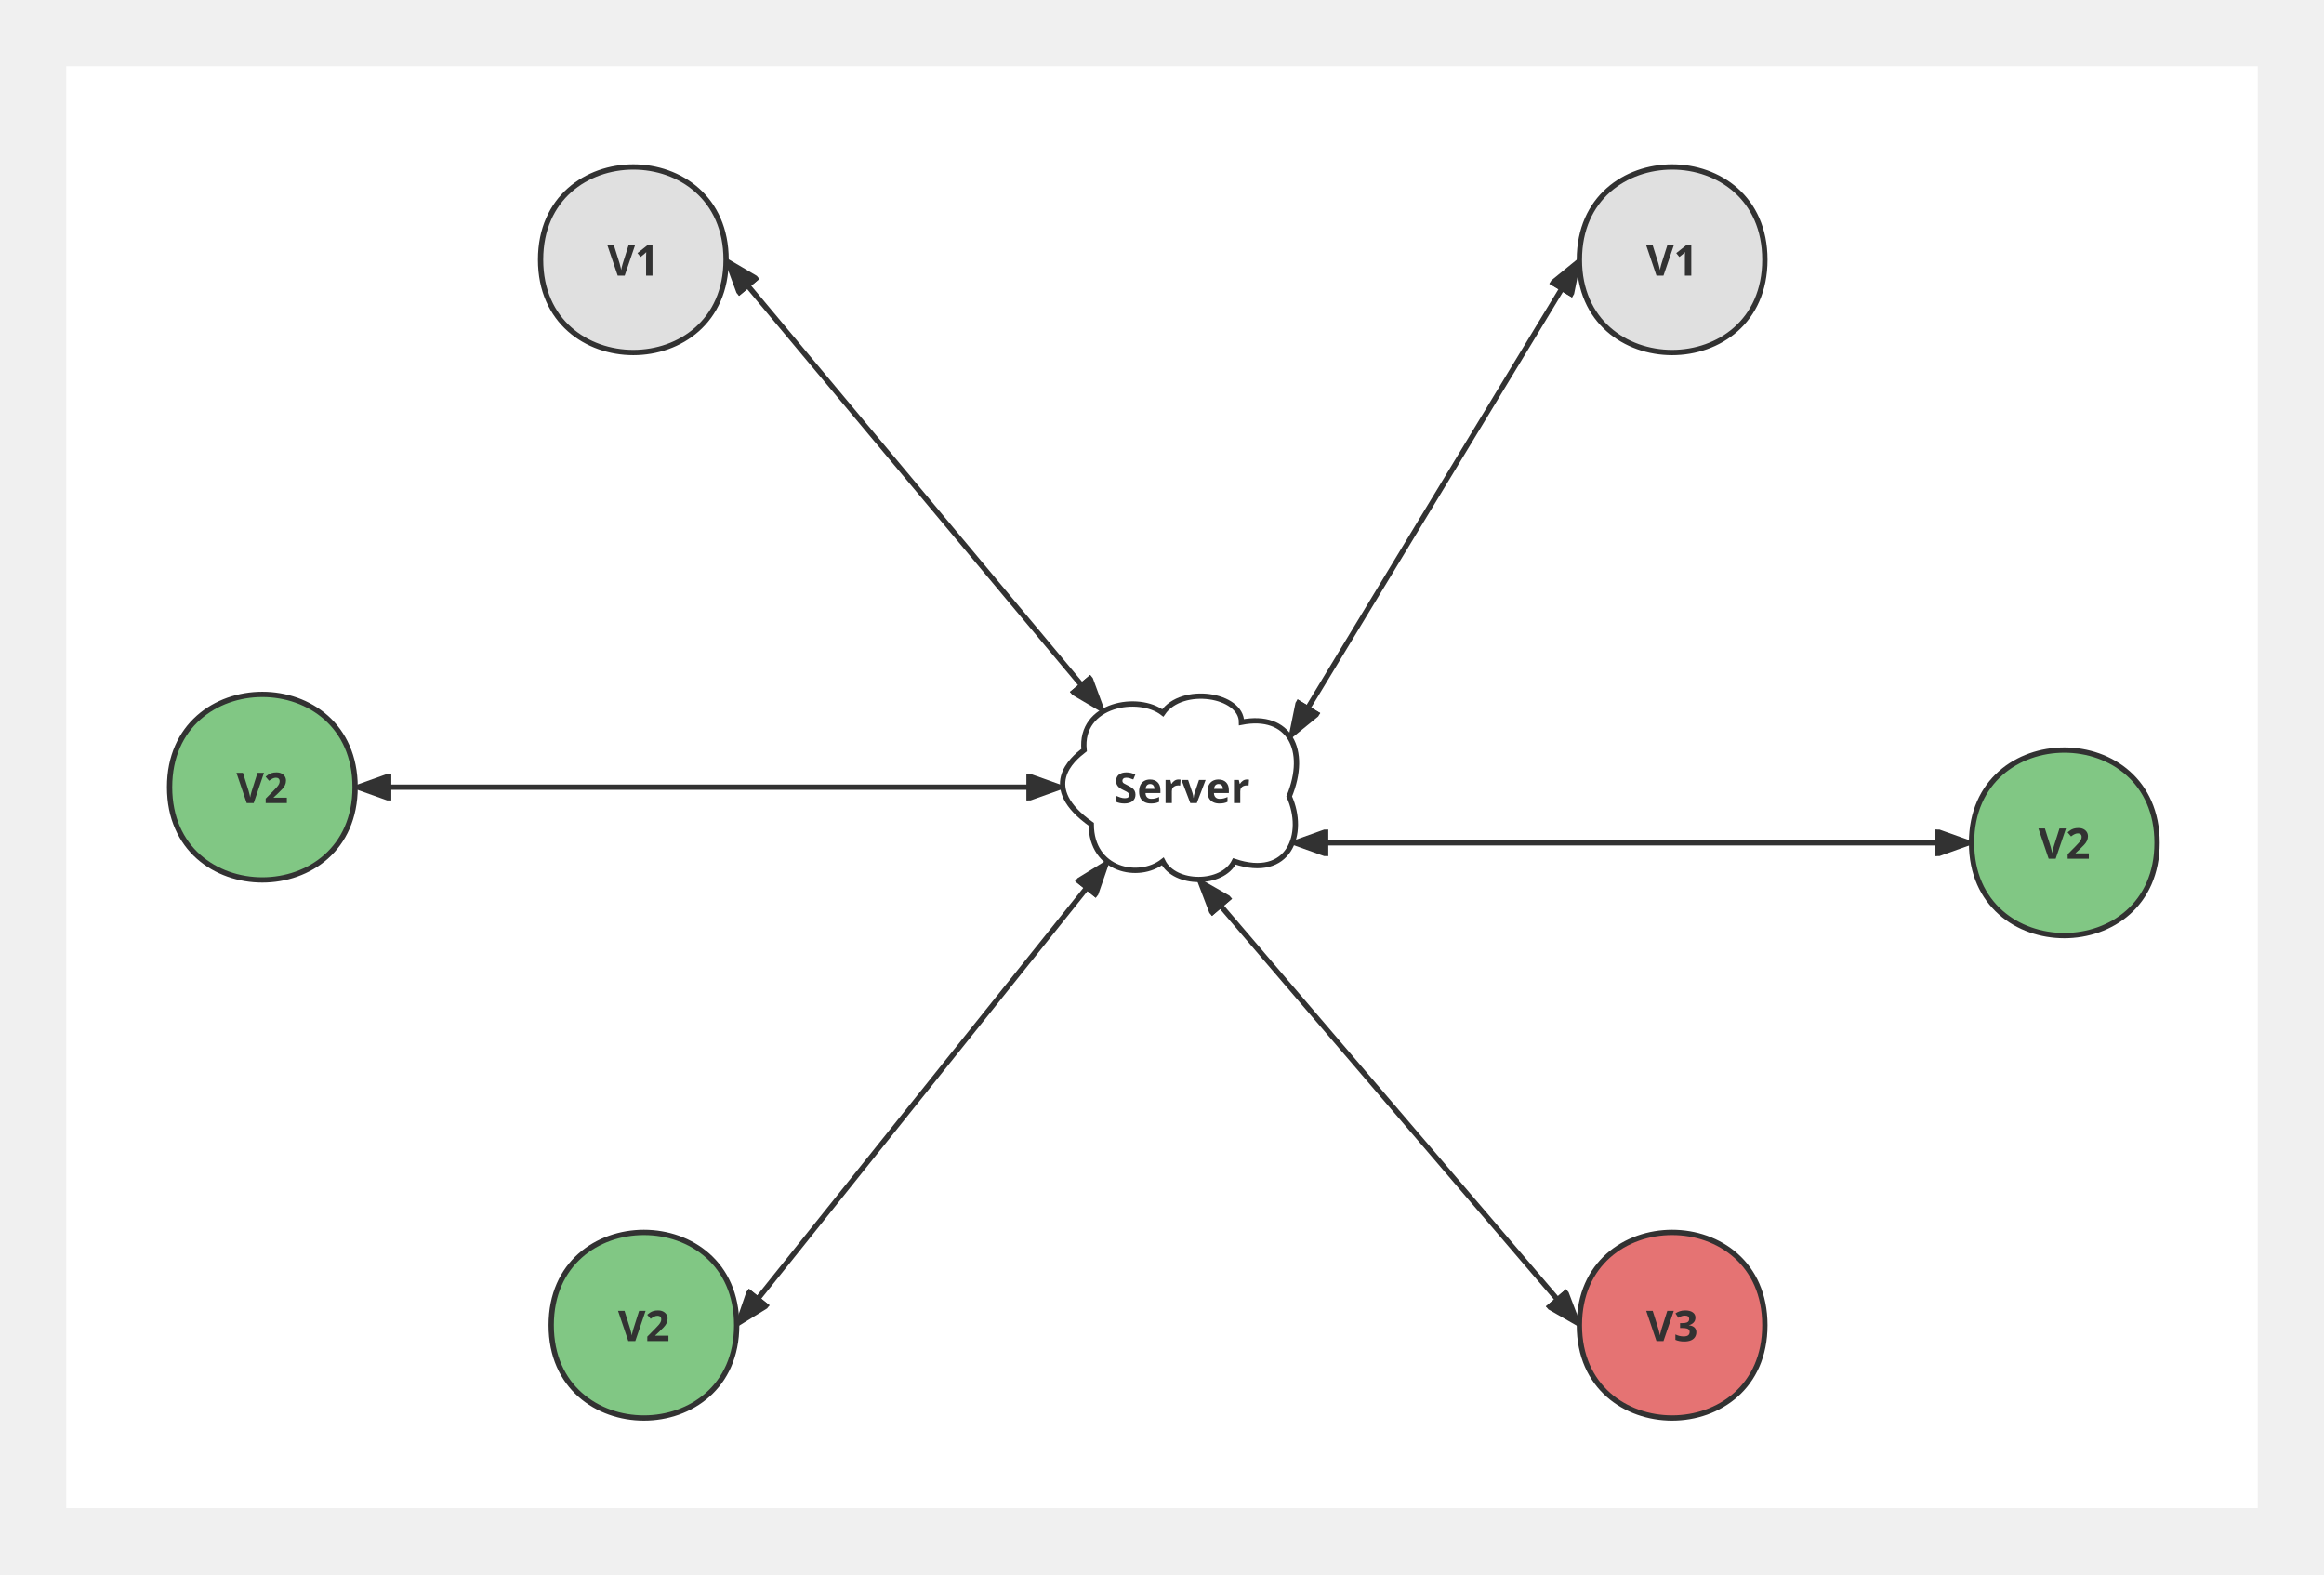
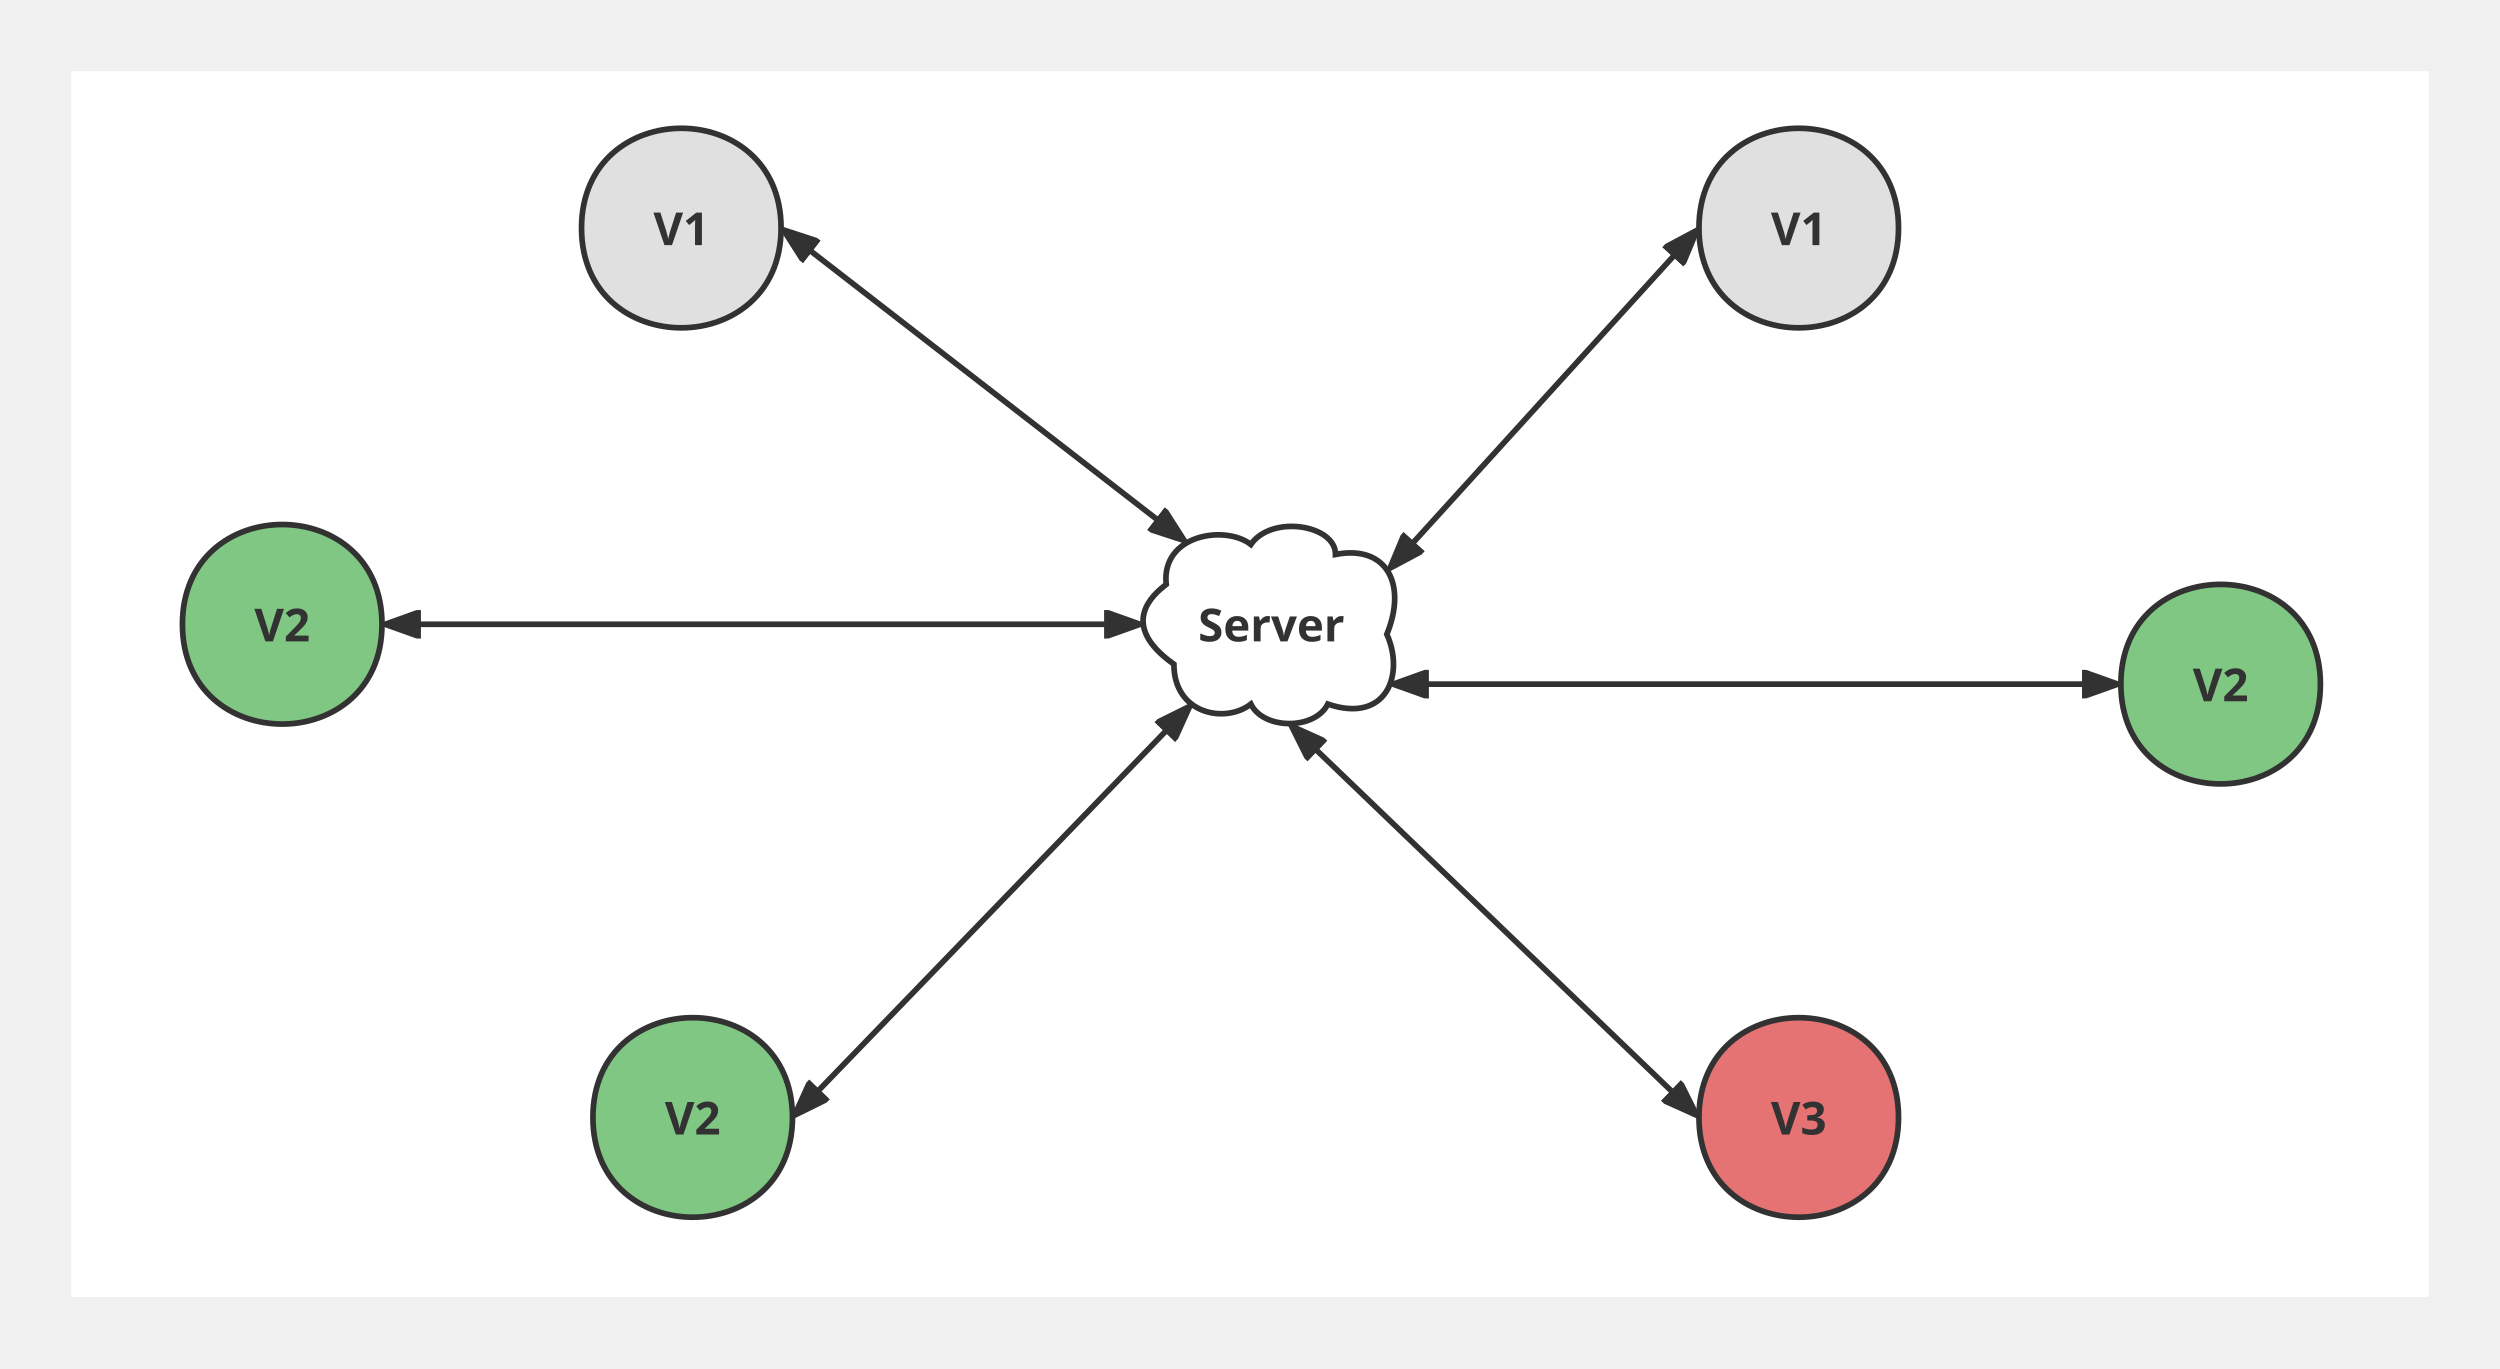
- <svg xmlns="http://www.w3.org/2000/svg" id="SvgjsSvg1090" width="877" height="594" version="1.1">
-   <defs id="SvgjsDefs1091">
-     <marker id="SvgjsMarker1140" markerWidth="14" markerHeight="10" refX="4" refY="5" viewBox="0 0 14 10" orient="auto" markerUnits="userSpaceOnUse" stroke-dasharray="0,0">
-       <path id="SvgjsPath1141" d="M14,0 L0,5 L14,10 L14,0" fill="#323232" stroke="#323232" stroke-width="1" />
+ <svg xmlns="http://www.w3.org/2000/svg" id="SvgjsSvg1006" width="877" height="480" version="1.1">
+   <defs id="SvgjsDefs1007">
+     <marker id="SvgjsMarker1056" markerWidth="14" markerHeight="10" refX="4" refY="5" viewBox="0 0 14 10" orient="auto" markerUnits="userSpaceOnUse" stroke-dasharray="0,0">
+       <path id="SvgjsPath1057" d="M14,0 L0,5 L14,10 L14,0" fill="#323232" stroke="#323232" stroke-width="1" />
    </marker>
-     <marker id="SvgjsMarker1142" markerWidth="14" markerHeight="10" refX="10" refY="5" viewBox="0 0 14 10" orient="auto" markerUnits="userSpaceOnUse" stroke-dasharray="0,0">
-       <path id="SvgjsPath1143" d="M0,0 L14,5 L0,10 L0,0" fill="#323232" stroke="#323232" stroke-width="1" />
+     <marker id="SvgjsMarker1058" markerWidth="14" markerHeight="10" refX="10" refY="5" viewBox="0 0 14 10" orient="auto" markerUnits="userSpaceOnUse" stroke-dasharray="0,0">
+       <path id="SvgjsPath1059" d="M0,0 L14,5 L0,10 L0,0" fill="#323232" stroke="#323232" stroke-width="1" />
    </marker>
-     <marker id="SvgjsMarker1146" markerWidth="14" markerHeight="10" refX="4" refY="5" viewBox="0 0 14 10" orient="auto" markerUnits="userSpaceOnUse" stroke-dasharray="0,0">
-       <path id="SvgjsPath1147" d="M14,0 L0,5 L14,10 L14,0" fill="#323232" stroke="#323232" stroke-width="1" />
+     <marker id="SvgjsMarker1062" markerWidth="14" markerHeight="10" refX="4" refY="5" viewBox="0 0 14 10" orient="auto" markerUnits="userSpaceOnUse" stroke-dasharray="0,0">
+       <path id="SvgjsPath1063" d="M14,0 L0,5 L14,10 L14,0" fill="#323232" stroke="#323232" stroke-width="1" />
    </marker>
-     <marker id="SvgjsMarker1148" markerWidth="14" markerHeight="10" refX="10" refY="5" viewBox="0 0 14 10" orient="auto" markerUnits="userSpaceOnUse" stroke-dasharray="0,0">
-       <path id="SvgjsPath1149" d="M0,0 L14,5 L0,10 L0,0" fill="#323232" stroke="#323232" stroke-width="1" />
+     <marker id="SvgjsMarker1064" markerWidth="14" markerHeight="10" refX="10" refY="5" viewBox="0 0 14 10" orient="auto" markerUnits="userSpaceOnUse" stroke-dasharray="0,0">
+       <path id="SvgjsPath1065" d="M0,0 L14,5 L0,10 L0,0" fill="#323232" stroke="#323232" stroke-width="1" />
    </marker>
-     <marker id="SvgjsMarker1152" markerWidth="14" markerHeight="10" refX="4" refY="5" viewBox="0 0 14 10" orient="auto" markerUnits="userSpaceOnUse" stroke-dasharray="0,0">
-       <path id="SvgjsPath1153" d="M14,0 L0,5 L14,10 L14,0" fill="#323232" stroke="#323232" stroke-width="1" />
+     <marker id="SvgjsMarker1068" markerWidth="14" markerHeight="10" refX="4" refY="5" viewBox="0 0 14 10" orient="auto" markerUnits="userSpaceOnUse" stroke-dasharray="0,0">
+       <path id="SvgjsPath1069" d="M14,0 L0,5 L14,10 L14,0" fill="#323232" stroke="#323232" stroke-width="1" />
    </marker>
-     <marker id="SvgjsMarker1154" markerWidth="14" markerHeight="10" refX="10" refY="5" viewBox="0 0 14 10" orient="auto" markerUnits="userSpaceOnUse" stroke-dasharray="0,0">
-       <path id="SvgjsPath1155" d="M0,0 L14,5 L0,10 L0,0" fill="#323232" stroke="#323232" stroke-width="1" />
+     <marker id="SvgjsMarker1070" markerWidth="14" markerHeight="10" refX="10" refY="5" viewBox="0 0 14 10" orient="auto" markerUnits="userSpaceOnUse" stroke-dasharray="0,0">
+       <path id="SvgjsPath1071" d="M0,0 L14,5 L0,10 L0,0" fill="#323232" stroke="#323232" stroke-width="1" />
    </marker>
-     <marker id="SvgjsMarker1158" markerWidth="14" markerHeight="10" refX="4" refY="5" viewBox="0 0 14 10" orient="auto" markerUnits="userSpaceOnUse" stroke-dasharray="0,0">
-       <path id="SvgjsPath1159" d="M14,0 L0,5 L14,10 L14,0" fill="#323232" stroke="#323232" stroke-width="1" />
+     <marker id="SvgjsMarker1074" markerWidth="14" markerHeight="10" refX="4" refY="5" viewBox="0 0 14 10" orient="auto" markerUnits="userSpaceOnUse" stroke-dasharray="0,0">
+       <path id="SvgjsPath1075" d="M14,0 L0,5 L14,10 L14,0" fill="#323232" stroke="#323232" stroke-width="1" />
    </marker>
-     <marker id="SvgjsMarker1160" markerWidth="14" markerHeight="10" refX="10" refY="5" viewBox="0 0 14 10" orient="auto" markerUnits="userSpaceOnUse" stroke-dasharray="0,0">
-       <path id="SvgjsPath1161" d="M0,0 L14,5 L0,10 L0,0" fill="#323232" stroke="#323232" stroke-width="1" />
+     <marker id="SvgjsMarker1076" markerWidth="14" markerHeight="10" refX="10" refY="5" viewBox="0 0 14 10" orient="auto" markerUnits="userSpaceOnUse" stroke-dasharray="0,0">
+       <path id="SvgjsPath1077" d="M0,0 L14,5 L0,10 L0,0" fill="#323232" stroke="#323232" stroke-width="1" />
    </marker>
-     <marker id="SvgjsMarker1164" markerWidth="14" markerHeight="10" refX="4" refY="5" viewBox="0 0 14 10" orient="auto" markerUnits="userSpaceOnUse" stroke-dasharray="0,0">
-       <path id="SvgjsPath1165" d="M14,0 L0,5 L14,10 L14,0" fill="#323232" stroke="#323232" stroke-width="1" />
+     <marker id="SvgjsMarker1080" markerWidth="14" markerHeight="10" refX="4" refY="5" viewBox="0 0 14 10" orient="auto" markerUnits="userSpaceOnUse" stroke-dasharray="0,0">
+       <path id="SvgjsPath1081" d="M14,0 L0,5 L14,10 L14,0" fill="#323232" stroke="#323232" stroke-width="1" />
    </marker>
-     <marker id="SvgjsMarker1166" markerWidth="14" markerHeight="10" refX="10" refY="5" viewBox="0 0 14 10" orient="auto" markerUnits="userSpaceOnUse" stroke-dasharray="0,0">
-       <path id="SvgjsPath1167" d="M0,0 L14,5 L0,10 L0,0" fill="#323232" stroke="#323232" stroke-width="1" />
+     <marker id="SvgjsMarker1082" markerWidth="14" markerHeight="10" refX="10" refY="5" viewBox="0 0 14 10" orient="auto" markerUnits="userSpaceOnUse" stroke-dasharray="0,0">
+       <path id="SvgjsPath1083" d="M0,0 L14,5 L0,10 L0,0" fill="#323232" stroke="#323232" stroke-width="1" />
    </marker>
-     <marker id="SvgjsMarker1170" markerWidth="14" markerHeight="10" refX="4" refY="5" viewBox="0 0 14 10" orient="auto" markerUnits="userSpaceOnUse" stroke-dasharray="0,0">
-       <path id="SvgjsPath1171" d="M14,0 L0,5 L14,10 L14,0" fill="#323232" stroke="#323232" stroke-width="1" />
+     <marker id="SvgjsMarker1086" markerWidth="14" markerHeight="10" refX="4" refY="5" viewBox="0 0 14 10" orient="auto" markerUnits="userSpaceOnUse" stroke-dasharray="0,0">
+       <path id="SvgjsPath1087" d="M14,0 L0,5 L14,10 L14,0" fill="#323232" stroke="#323232" stroke-width="1" />
    </marker>
-     <marker id="SvgjsMarker1172" markerWidth="14" markerHeight="10" refX="10" refY="5" viewBox="0 0 14 10" orient="auto" markerUnits="userSpaceOnUse" stroke-dasharray="0,0">
-       <path id="SvgjsPath1173" d="M0,0 L14,5 L0,10 L0,0" fill="#323232" stroke="#323232" stroke-width="1" />
+     <marker id="SvgjsMarker1088" markerWidth="14" markerHeight="10" refX="10" refY="5" viewBox="0 0 14 10" orient="auto" markerUnits="userSpaceOnUse" stroke-dasharray="0,0">
+       <path id="SvgjsPath1089" d="M0,0 L14,5 L0,10 L0,0" fill="#323232" stroke="#323232" stroke-width="1" />
    </marker>
  </defs>
-   <g id="SvgjsG1092" transform="translate(25,25)">
-     <path id="SvgjsPath1093" d="M 0 0L 827 0L 827 544L 0 544Z" stroke="none" fill-opacity="1" fill="#ffffff" />
-     <g id="SvgjsG1094">
-       <text id="SvgjsText1095" font-family="微软雅黑" text-anchor="middle" font-size="13px" width="807px" fill="#323232" font-weight="400" align="middle" lineHeight="125%" anchor="middle" family="微软雅黑" size="13px" weight="400" font-style="" opacity="1" y="261.375" transform="rotate(0)" />
+   <g id="SvgjsG1008" transform="translate(25,25)">
+     <path id="SvgjsPath1009" d="M 0 0L 827 0L 827 430L 0 430Z" stroke="none" fill-opacity="1" fill="#ffffff" />
+     <g id="SvgjsG1010">
+       <text id="SvgjsText1011" font-family="微软雅黑" text-anchor="middle" font-size="13px" width="807px" fill="#323232" font-weight="400" align="middle" lineHeight="125%" anchor="middle" family="微软雅黑" size="13px" weight="400" font-style="" opacity="1" y="204.375" transform="rotate(0)" />
    </g>
  </g>
-   <g id="SvgjsG1096" transform="translate(596,63)">
-     <path id="SvgjsPath1097" d="M 0 35C 0 -11.667 70 -11.667 70 35C 70 81.667 0 81.667 0 35Z" stroke="rgba(50,50,50,1)" stroke-width="2" fill-opacity="1" fill="#e0e0e0" />
-     <g id="SvgjsG1098">
-       <text id="SvgjsText1099" font-family="微软雅黑" text-anchor="middle" font-size="16px" width="50px" fill="#323232" font-weight="700" align="middle" lineHeight="125%" anchor="middle" family="微软雅黑" size="16px" weight="700" font-style="" opacity="1" y="21" transform="rotate(0)">
-         <tspan id="SvgjsTspan1100" dy="20" x="35">
-           <tspan id="SvgjsTspan1101" style="text-decoration:;">V1</tspan>
+   <g id="SvgjsG1012" transform="translate(596,45)">
+     <path id="SvgjsPath1013" d="M 0 35C 0 -11.667 70 -11.667 70 35C 70 81.667 0 81.667 0 35Z" stroke="rgba(50,50,50,1)" stroke-width="2" fill-opacity="1" fill="#e0e0e0" />
+     <g id="SvgjsG1014">
+       <text id="SvgjsText1015" font-family="微软雅黑" text-anchor="middle" font-size="16px" width="50px" fill="#323232" font-weight="700" align="middle" lineHeight="125%" anchor="middle" family="微软雅黑" size="16px" weight="700" font-style="" opacity="1" y="21" transform="rotate(0)">
+         <tspan id="SvgjsTspan1016" dy="20" x="35">
+           <tspan id="SvgjsTspan1017" style="text-decoration:;">V1</tspan>
        </tspan>
      </text>
    </g>
  </g>
-   <g id="SvgjsG1102" transform="translate(744,283)">
-     <path id="SvgjsPath1103" d="M 0 35C 0 -11.667 70 -11.667 70 35C 70 81.667 0 81.667 0 35Z" stroke="rgba(50,50,50,1)" stroke-width="2" fill-opacity="1" fill="#81c784" />
-     <g id="SvgjsG1104">
-       <text id="SvgjsText1105" font-family="微软雅黑" text-anchor="middle" font-size="16px" width="50px" fill="#323232" font-weight="700" align="middle" lineHeight="125%" anchor="middle" family="微软雅黑" size="16px" weight="700" font-style="" opacity="1" y="21" transform="rotate(0)">
-         <tspan id="SvgjsTspan1106" dy="20" x="35">
-           <tspan id="SvgjsTspan1107" style="text-decoration:;">V2</tspan>
+   <g id="SvgjsG1018" transform="translate(744,205)">
+     <path id="SvgjsPath1019" d="M 0 35C 0 -11.667 70 -11.667 70 35C 70 81.667 0 81.667 0 35Z" stroke="rgba(50,50,50,1)" stroke-width="2" fill-opacity="1" fill="#81c784" />
+     <g id="SvgjsG1020">
+       <text id="SvgjsText1021" font-family="微软雅黑" text-anchor="middle" font-size="16px" width="50px" fill="#323232" font-weight="700" align="middle" lineHeight="125%" anchor="middle" family="微软雅黑" size="16px" weight="700" font-style="" opacity="1" y="21" transform="rotate(0)">
+         <tspan id="SvgjsTspan1022" dy="20" x="35">
+           <tspan id="SvgjsTspan1023" style="text-decoration:;">V2</tspan>
        </tspan>
      </text>
    </g>
  </g>
-   <g id="SvgjsG1108" transform="translate(596,465)">
-     <path id="SvgjsPath1109" d="M 0 35C 0 -11.667 70 -11.667 70 35C 70 81.667 0 81.667 0 35Z" stroke="rgba(50,50,50,1)" stroke-width="2" fill-opacity="1" fill="#e57373" />
-     <g id="SvgjsG1110">
-       <text id="SvgjsText1111" font-family="微软雅黑" text-anchor="middle" font-size="16px" width="50px" fill="#323232" font-weight="700" align="middle" lineHeight="125%" anchor="middle" family="微软雅黑" size="16px" weight="700" font-style="" opacity="1" y="21" transform="rotate(0)">
-         <tspan id="SvgjsTspan1112" dy="20" x="35">
-           <tspan id="SvgjsTspan1113" style="text-decoration:;">V3</tspan>
+   <g id="SvgjsG1024" transform="translate(596,357)">
+     <path id="SvgjsPath1025" d="M 0 35C 0 -11.667 70 -11.667 70 35C 70 81.667 0 81.667 0 35Z" stroke="rgba(50,50,50,1)" stroke-width="2" fill-opacity="1" fill="#e57373" />
+     <g id="SvgjsG1026">
+       <text id="SvgjsText1027" font-family="微软雅黑" text-anchor="middle" font-size="16px" width="50px" fill="#323232" font-weight="700" align="middle" lineHeight="125%" anchor="middle" family="微软雅黑" size="16px" weight="700" font-style="" opacity="1" y="21" transform="rotate(0)">
+         <tspan id="SvgjsTspan1028" dy="20" x="35">
+           <tspan id="SvgjsTspan1029" style="text-decoration:;">V3</tspan>
        </tspan>
      </text>
    </g>
  </g>
-   <g id="SvgjsG1114" transform="translate(204,63)">
-     <path id="SvgjsPath1115" d="M 0 35C 0 -11.667 70 -11.667 70 35C 70 81.667 0 81.667 0 35Z" stroke="rgba(50,50,50,1)" stroke-width="2" fill-opacity="1" fill="#e0e0e0" />
-     <g id="SvgjsG1116">
-       <text id="SvgjsText1117" font-family="微软雅黑" text-anchor="middle" font-size="16px" width="50px" fill="#323232" font-weight="700" align="middle" lineHeight="125%" anchor="middle" family="微软雅黑" size="16px" weight="700" font-style="" opacity="1" y="21" transform="rotate(0)">
-         <tspan id="SvgjsTspan1118" dy="20" x="35">
-           <tspan id="SvgjsTspan1119" style="text-decoration:;">V1</tspan>
+   <g id="SvgjsG1030" transform="translate(204,45)">
+     <path id="SvgjsPath1031" d="M 0 35C 0 -11.667 70 -11.667 70 35C 70 81.667 0 81.667 0 35Z" stroke="rgba(50,50,50,1)" stroke-width="2" fill-opacity="1" fill="#e0e0e0" />
+     <g id="SvgjsG1032">
+       <text id="SvgjsText1033" font-family="微软雅黑" text-anchor="middle" font-size="16px" width="50px" fill="#323232" font-weight="700" align="middle" lineHeight="125%" anchor="middle" family="微软雅黑" size="16px" weight="700" font-style="" opacity="1" y="21" transform="rotate(0)">
+         <tspan id="SvgjsTspan1034" dy="20" x="35">
+           <tspan id="SvgjsTspan1035" style="text-decoration:;">V1</tspan>
        </tspan>
      </text>
    </g>
  </g>
-   <g id="SvgjsG1120" transform="translate(64,262)">
-     <path id="SvgjsPath1121" d="M 0 35C 0 -11.667 70 -11.667 70 35C 70 81.667 0 81.667 0 35Z" stroke="rgba(50,50,50,1)" stroke-width="2" fill-opacity="1" fill="#81c784" />
-     <g id="SvgjsG1122">
-       <text id="SvgjsText1123" font-family="微软雅黑" text-anchor="middle" font-size="16px" width="50px" fill="#323232" font-weight="700" align="middle" lineHeight="125%" anchor="middle" family="微软雅黑" size="16px" weight="700" font-style="" opacity="1" y="21" transform="rotate(0)">
-         <tspan id="SvgjsTspan1124" dy="20" x="35">
-           <tspan id="SvgjsTspan1125" style="text-decoration:;">V2</tspan>
+   <g id="SvgjsG1036" transform="translate(64,184)">
+     <path id="SvgjsPath1037" d="M 0 35C 0 -11.667 70 -11.667 70 35C 70 81.667 0 81.667 0 35Z" stroke="rgba(50,50,50,1)" stroke-width="2" fill-opacity="1" fill="#81c784" />
+     <g id="SvgjsG1038">
+       <text id="SvgjsText1039" font-family="微软雅黑" text-anchor="middle" font-size="16px" width="50px" fill="#323232" font-weight="700" align="middle" lineHeight="125%" anchor="middle" family="微软雅黑" size="16px" weight="700" font-style="" opacity="1" y="21" transform="rotate(0)">
+         <tspan id="SvgjsTspan1040" dy="20" x="35">
+           <tspan id="SvgjsTspan1041" style="text-decoration:;">V2</tspan>
        </tspan>
      </text>
    </g>
  </g>
-   <g id="SvgjsG1126" transform="translate(208,465)">
-     <path id="SvgjsPath1127" d="M 0 35C 0 -11.667 70 -11.667 70 35C 70 81.667 0 81.667 0 35Z" stroke="rgba(50,50,50,1)" stroke-width="2" fill-opacity="1" fill="#81c784" />
-     <g id="SvgjsG1128">
-       <text id="SvgjsText1129" font-family="微软雅黑" text-anchor="middle" font-size="16px" width="50px" fill="#323232" font-weight="700" align="middle" lineHeight="125%" anchor="middle" family="微软雅黑" size="16px" weight="700" font-style="" opacity="1" y="21" transform="rotate(0)">
-         <tspan id="SvgjsTspan1130" dy="20" x="35">
-           <tspan id="SvgjsTspan1131" style="text-decoration:;">V2</tspan>
+   <g id="SvgjsG1042" transform="translate(208,357)">
+     <path id="SvgjsPath1043" d="M 0 35C 0 -11.667 70 -11.667 70 35C 70 81.667 0 81.667 0 35Z" stroke="rgba(50,50,50,1)" stroke-width="2" fill-opacity="1" fill="#81c784" />
+     <g id="SvgjsG1044">
+       <text id="SvgjsText1045" font-family="微软雅黑" text-anchor="middle" font-size="16px" width="50px" fill="#323232" font-weight="700" align="middle" lineHeight="125%" anchor="middle" family="微软雅黑" size="16px" weight="700" font-style="" opacity="1" y="21" transform="rotate(0)">
+         <tspan id="SvgjsTspan1046" dy="20" x="35">
+           <tspan id="SvgjsTspan1047" style="text-decoration:;">V2</tspan>
        </tspan>
      </text>
    </g>
  </g>
-   <g id="SvgjsG1132" transform="translate(401,262)">
-     <path id="SvgjsPath1133" d="M 10.8 49C -9 35 3.6 24.5 8.1 21C 6.3 3.5 28.8 0 37.8 7C 45 -3.5 67.5 0 67.5 10.5C 85.5 7 92.7 21 85.5 38.5C 91.8 52.5 85.5 70 64.8 63C 60.3 72.1 42.3 72.1 37.8 63C 28.8 70 10.8 66.5 10.8 49Z" stroke="rgba(50,50,50,1)" stroke-width="2" fill-opacity="1" fill="#ffffff" />
-     <g id="SvgjsG1134">
-       <text id="SvgjsText1135" font-family="微软雅黑" text-anchor="middle" font-size="16px" width="70px" fill="#323232" font-weight="700" align="middle" lineHeight="125%" anchor="middle" family="微软雅黑" size="16px" weight="700" font-style="" opacity="1" y="21" transform="rotate(0)">
-         <tspan id="SvgjsTspan1136" dy="20" x="45">
-           <tspan id="SvgjsTspan1137" style="text-decoration:;">Server</tspan>
+   <g id="SvgjsG1048" transform="translate(401,184)">
+     <path id="SvgjsPath1049" d="M 10.8 49C -9 35 3.6 24.5 8.1 21C 6.3 3.5 28.8 0 37.8 7C 45 -3.5 67.5 0 67.5 10.5C 85.5 7 92.7 21 85.5 38.5C 91.8 52.5 85.5 70 64.8 63C 60.3 72.1 42.3 72.1 37.8 63C 28.8 70 10.8 66.5 10.8 49Z" stroke="rgba(50,50,50,1)" stroke-width="2" fill-opacity="1" fill="#ffffff" />
+     <g id="SvgjsG1050">
+       <text id="SvgjsText1051" font-family="微软雅黑" text-anchor="middle" font-size="16px" width="70px" fill="#323232" font-weight="700" align="middle" lineHeight="125%" anchor="middle" family="微软雅黑" size="16px" weight="700" font-style="" opacity="1" y="21" transform="rotate(0)">
+         <tspan id="SvgjsTspan1052" dy="20" x="45">
+           <tspan id="SvgjsTspan1053" style="text-decoration:;">Server</tspan>
        </tspan>
      </text>
    </g>
  </g>
-   <g id="SvgjsG1138">
-     <path id="SvgjsPath1139" d="M276.308 100.763L413.992 265.537" stroke="#323232" stroke-width="2" fill="none" marker-start="url(#SvgjsMarker1140)" marker-end="url(#SvgjsMarker1142)" />
+   <g id="SvgjsG1054">
+     <path id="SvgjsPath1055" d="M276.845 82.205L413.455 188.095" stroke="#323232" stroke-width="2" fill="none" marker-start="url(#SvgjsMarker1056)" marker-end="url(#SvgjsMarker1058)" />
  </g>
-   <g id="SvgjsG1144">
-     <path id="SvgjsPath1145" d="M488.752 275.021L594.135 101.079" stroke="#323232" stroke-width="2" fill="none" marker-start="url(#SvgjsMarker1146)" marker-end="url(#SvgjsMarker1148)" />
+   <g id="SvgjsG1060">
+     <path id="SvgjsPath1061" d="M489.308 197.435L593.579 82.665" stroke="#323232" stroke-width="2" fill="none" marker-start="url(#SvgjsMarker1062)" marker-end="url(#SvgjsMarker1064)" />
  </g>
-   <g id="SvgjsG1150">
-     <path id="SvgjsPath1151" d="M491.18 318L740.4 318" stroke="#323232" stroke-width="2" fill="none" marker-start="url(#SvgjsMarker1152)" marker-end="url(#SvgjsMarker1154)" />
+   <g id="SvgjsG1066">
+     <path id="SvgjsPath1067" d="M491.18 240L740.4 240" stroke="#323232" stroke-width="2" fill="none" marker-start="url(#SvgjsMarker1068)" marker-end="url(#SvgjsMarker1070)" />
  </g>
-   <g id="SvgjsG1156">
-     <path id="SvgjsPath1157" d="M454.64 334.736L593.66 497.264" stroke="#323232" stroke-width="2" fill="none" marker-start="url(#SvgjsMarker1158)" marker-end="url(#SvgjsMarker1160)" />
+   <g id="SvgjsG1072">
+     <path id="SvgjsPath1073" d="M454.897 256.494L593.403 389.506" stroke="#323232" stroke-width="2" fill="none" marker-start="url(#SvgjsMarker1074)" marker-end="url(#SvgjsMarker1076)" />
  </g>
-   <g id="SvgjsG1162">
-     <path id="SvgjsPath1163" d="M415.85 327.81L280.25 497.19" stroke="#323232" stroke-width="2" fill="none" marker-start="url(#SvgjsMarker1164)" marker-end="url(#SvgjsMarker1166)" />
+   <g id="SvgjsG1078">
+     <path id="SvgjsPath1079" d="M415.599 249.589L280.501 389.411" stroke="#323232" stroke-width="2" fill="none" marker-start="url(#SvgjsMarker1080)" marker-end="url(#SvgjsMarker1082)" />
  </g>
-   <g id="SvgjsG1168">
-     <path id="SvgjsPath1169" d="M137.6 297L397.4 297" stroke="#323232" stroke-width="2" fill="none" marker-start="url(#SvgjsMarker1170)" marker-end="url(#SvgjsMarker1172)" />
+   <g id="SvgjsG1084">
+     <path id="SvgjsPath1085" d="M137.6 219L397.4 219" stroke="#323232" stroke-width="2" fill="none" marker-start="url(#SvgjsMarker1086)" marker-end="url(#SvgjsMarker1088)" />
  </g>
</svg>
